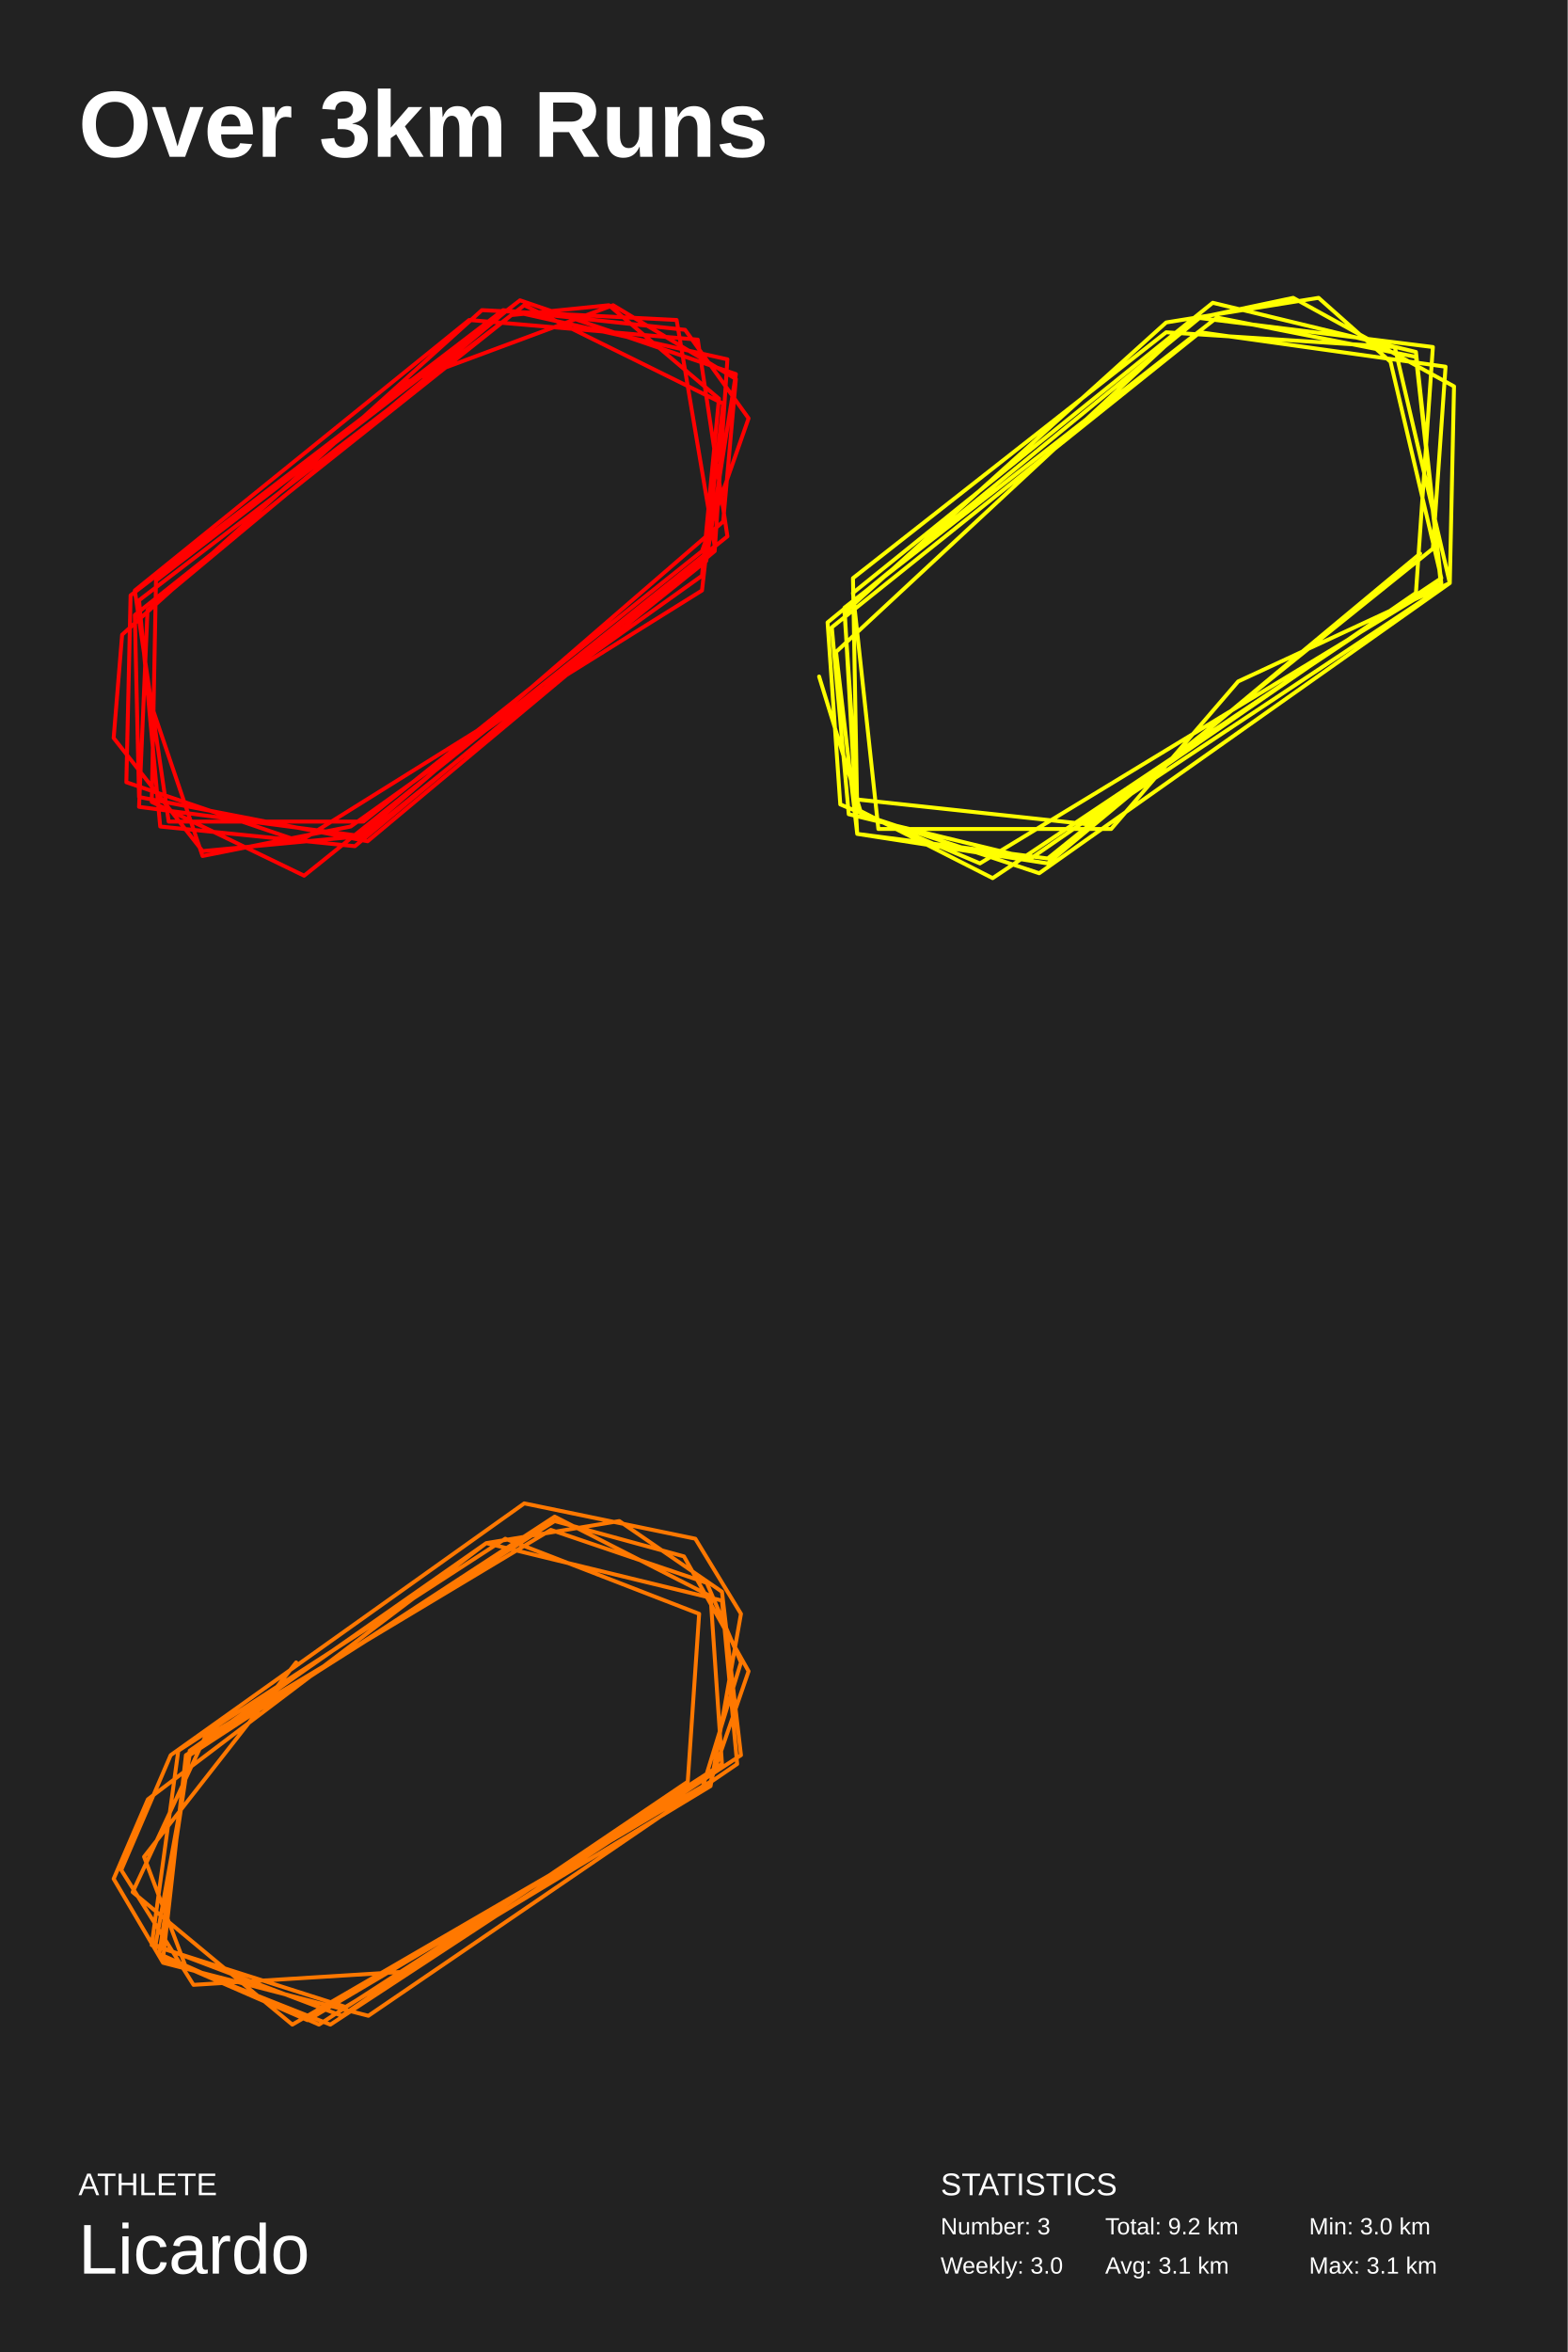
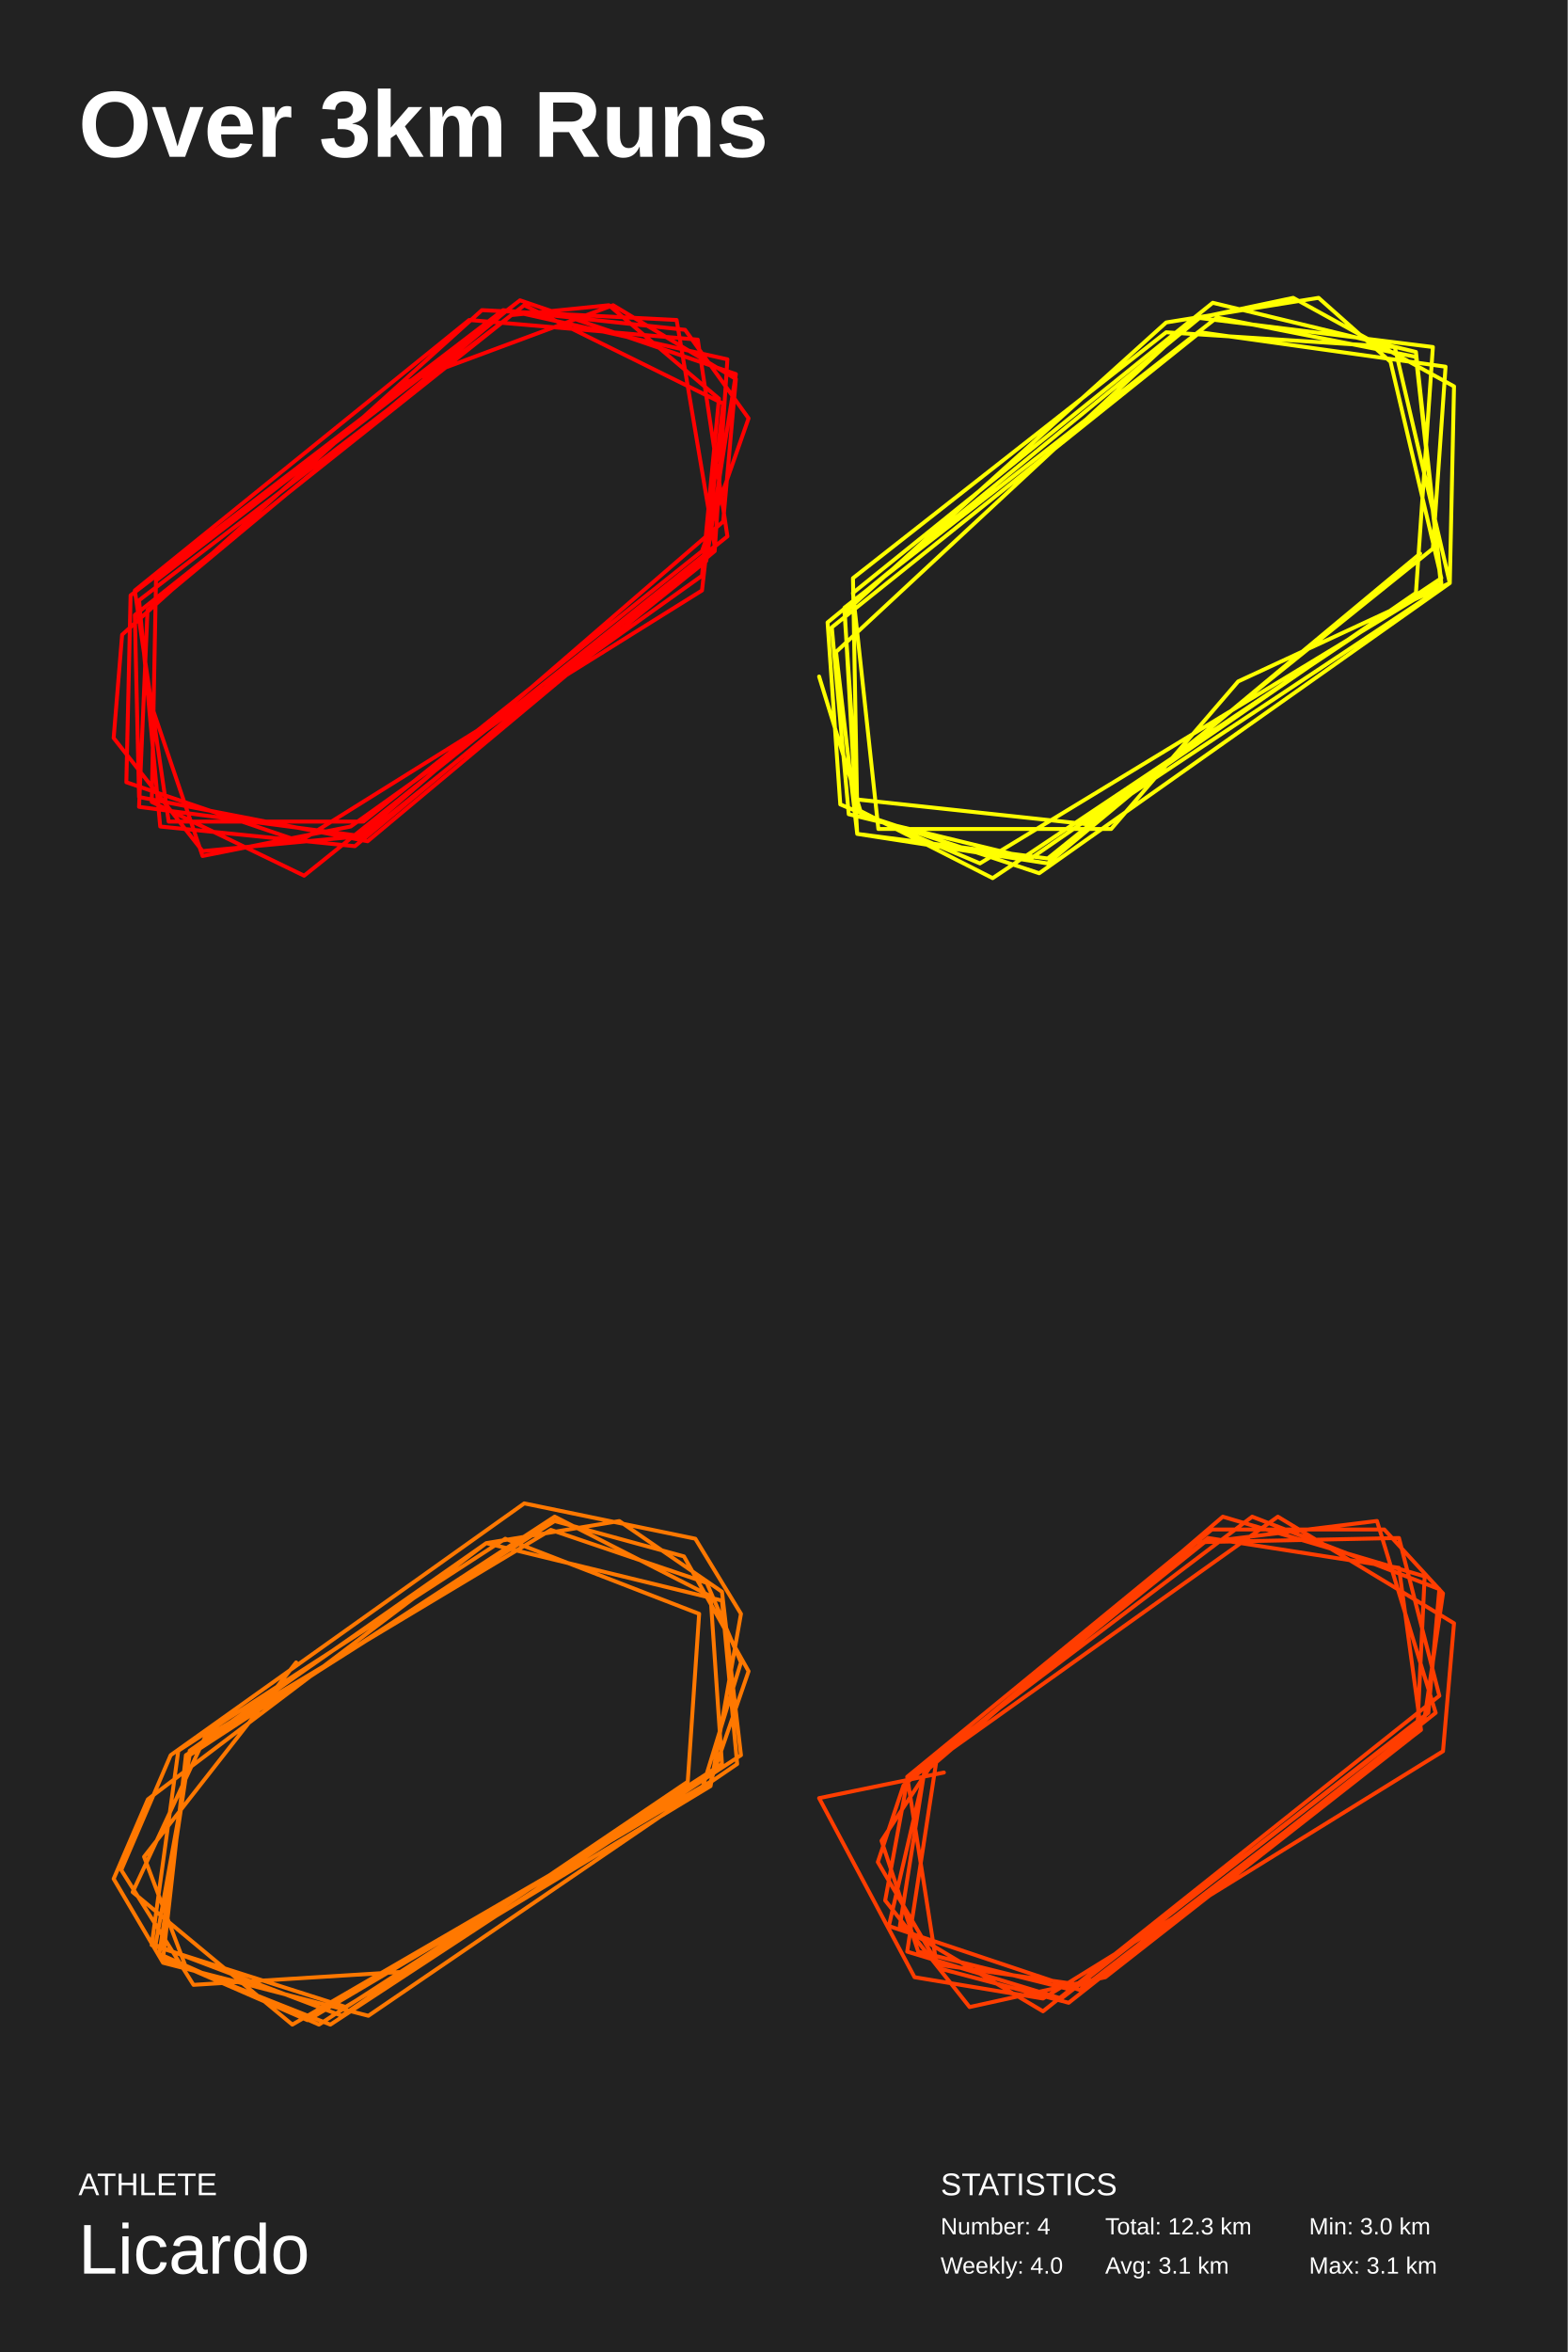
<svg xmlns="http://www.w3.org/2000/svg" baseProfile="full" height="300mm" version="1.1" viewBox="0,0,200,300" width="200mm">
  <defs />
  <rect fill="#222222" height="300" width="200" x="0" y="0" />
  <text fill="#FFFFFF" style="font-size:12px; font-family:Arial; font-weight:bold;" x="10" y="20">Over 3km Runs</text>
  <text fill="#FFFFFF" style="font-size:4px; font-family:Arial" x="10" y="280">ATHLETE</text>
  <text fill="#FFFFFF" style="font-size:9px; font-family:Arial" x="10" y="290">Licardo</text>
  <text fill="#FFFFFF" style="font-size:4px; font-family:Arial" x="120" y="280">STATISTICS</text>
-   <text fill="#FFFFFF" style="font-size:3px; font-family:Arial" x="120" y="285">Number: 3</text>
-   <text fill="#FFFFFF" style="font-size:3px; font-family:Arial" x="120" y="290">Weekly: 3.0</text>
-   <text fill="#FFFFFF" style="font-size:3px; font-family:Arial" x="141" y="285">Total: 9.2 km</text>
+   <text fill="#FFFFFF" style="font-size:3px; font-family:Arial" x="120" y="285">Number: 4</text>
+   <text fill="#FFFFFF" style="font-size:3px; font-family:Arial" x="120" y="290">Weekly: 4.0</text>
+   <text fill="#FFFFFF" style="font-size:3px; font-family:Arial" x="141" y="285">Total: 12.3 km</text>
  <text fill="#FFFFFF" style="font-size:3px; font-family:Arial" x="141" y="290">Avg: 3.1 km</text>
  <text fill="#FFFFFF" style="font-size:3px; font-family:Arial" x="167" y="285">Min: 3.0 km</text>
  <text fill="#FFFFFF" style="font-size:3px; font-family:Arial" x="167" y="290">Max: 3.1 km</text>
  <polyline fill="none" points="18.82,88.487 25.84,109.186 44.74,105.423 89.56,73.432 91.72,50.85 77.68,38.932 65.26,40.186 17.2,78.45 17.74,101.659 46.9,107.305 91.18,70.296 92.8,45.832 64.72,39.559 18.82,77.823 17.74,102.914 46.36,106.677 90.1,71.55 93.88,47.714 66.34,38.304 19.9,74.059 19.36,102.287 38.8,111.696 92.8,68.414 89.02,43.323 59.86,40.814 17.2,75.314 21.52,104.796 46.36,104.796 89.56,70.296 95.5,53.359 87.4,42.068 64.18,39.559 16.66,75.941 16.12,99.777 38.26,107.305 89.56,75.314 92.26,51.477 66.88,38.932 17.74,76.568 20.44,105.423 45.28,107.932 91.18,69.668 86.32,40.814 61.48,39.559 15.58,80.959 14.5,94.132 25.84,108.559 45.82,106.677 92.26,66.532 93.88,48.341 78.22,38.932 51.22,48.968" stroke="#ff0000" stroke-linecap="round" stroke-linejoin="round" stroke-width="0.5" />
  <polyline fill="none" points="104.5,86.291 109.9,103.855 132.58,111.382 184.96,74.373 185.5,49.282 164.98,37.991 153.1,40.5 105.58,79.391 107.2,102.6 125.02,110.127 183.88,74.373 180.64,44.891 154.72,38.618 108.82,75.627 112.06,105.737 141.76,105.737 157.96,86.918 184.96,74.373 177.94,44.264 148.78,42.382 108.82,73.746 109.36,103.227 126.64,112.009 183.88,73.746 177.4,46.145 168.22,37.991 148.78,41.127 107.74,78.136 109.36,101.973 138.52,105.109 183.88,75 180.64,45.518 155.26,40.5 107.74,77.509 109.36,106.364 133.66,109.5 182.8,69.982 184.42,46.773 153.1,42.382 106.12,80.018 108.28,103.855 131.5,109.5 180.64,75.627 182.8,44.264 152.56,40.5 106.66,83.155 109.36,106.364 133.66,110.127 181.18,70.609" stroke="#ffff00" stroke-linecap="round" stroke-linejoin="round" stroke-width="0.5" />
  <polyline fill="none" points="37.781,212.041 18.38,236.832 23.716,250.917 39.237,257.678 89.68,227.817 94.53,212.041 90.165,201.9 70.278,195.139 26.141,221.62 16.925,241.339 37.296,258.242 90.65,227.254 95.5,213.168 87.254,198.519 70.763,194.012 23.716,223.873 20.805,249.791 42.147,258.242 94.53,223.873 92.105,203.027 79.009,194.012 62.033,196.829 18.865,229.507 14.5,239.649 20.805,250.354 46.997,257.115 94.045,225 92.105,204.153 62.033,196.829 24.201,223.31 20.32,249.227 40.692,258.242 92.105,225 90.65,203.59 70.763,193.448 24.201,223.873 19.835,248.1 43.602,257.115 87.74,227.254 89.195,205.844 64.458,196.266 22.746,223.31 19.35,248.1 44.087,255.988 90.65,227.817 94.53,205.844 88.71,196.266 66.883,191.758 21.775,223.873 15.47,238.522 24.686,253.171 51.847,251.481" stroke="#ff7800" stroke-linecap="round" stroke-linejoin="round" stroke-width="0.5" />
+   <polyline fill="none" points="120.419,226.088 104.5,229.351 116.673,252.194 133.061,254.913 184.095,223.368 185.5,207.052 163.026,193.455 119.483,224.456 115.737,248.931 135.402,254.913 181.754,219.017 184.095,203.245 176.604,195.087 154.598,195.087 118.078,225.544 113.396,245.667 137.743,253.826 180.818,220.649 181.754,201.069 156.003,193.455 118.546,225.544 112.46,234.79 117.142,248.931 136.806,253.826 182.223,218.474 183.627,202.701 159.749,193.455 118.078,225 114.801,245.667 133.061,256.545 183.627,216.298 178.477,196.174 152.257,196.718 115.737,226.632 119.483,250.562 138.679,253.282 181.286,220.649 178.477,199.982 154.13,196.174 115.269,227.719 111.991,237.509 119.951,251.106 136.338,255.457 183.159,218.474 175.668,193.999 153.662,196.718 115.737,227.176 112.928,242.404 123.697,256.001 141.02,252.194 179.882,221.737" stroke="#ff3d00" stroke-linecap="round" stroke-linejoin="round" stroke-width="0.5" />
</svg>
